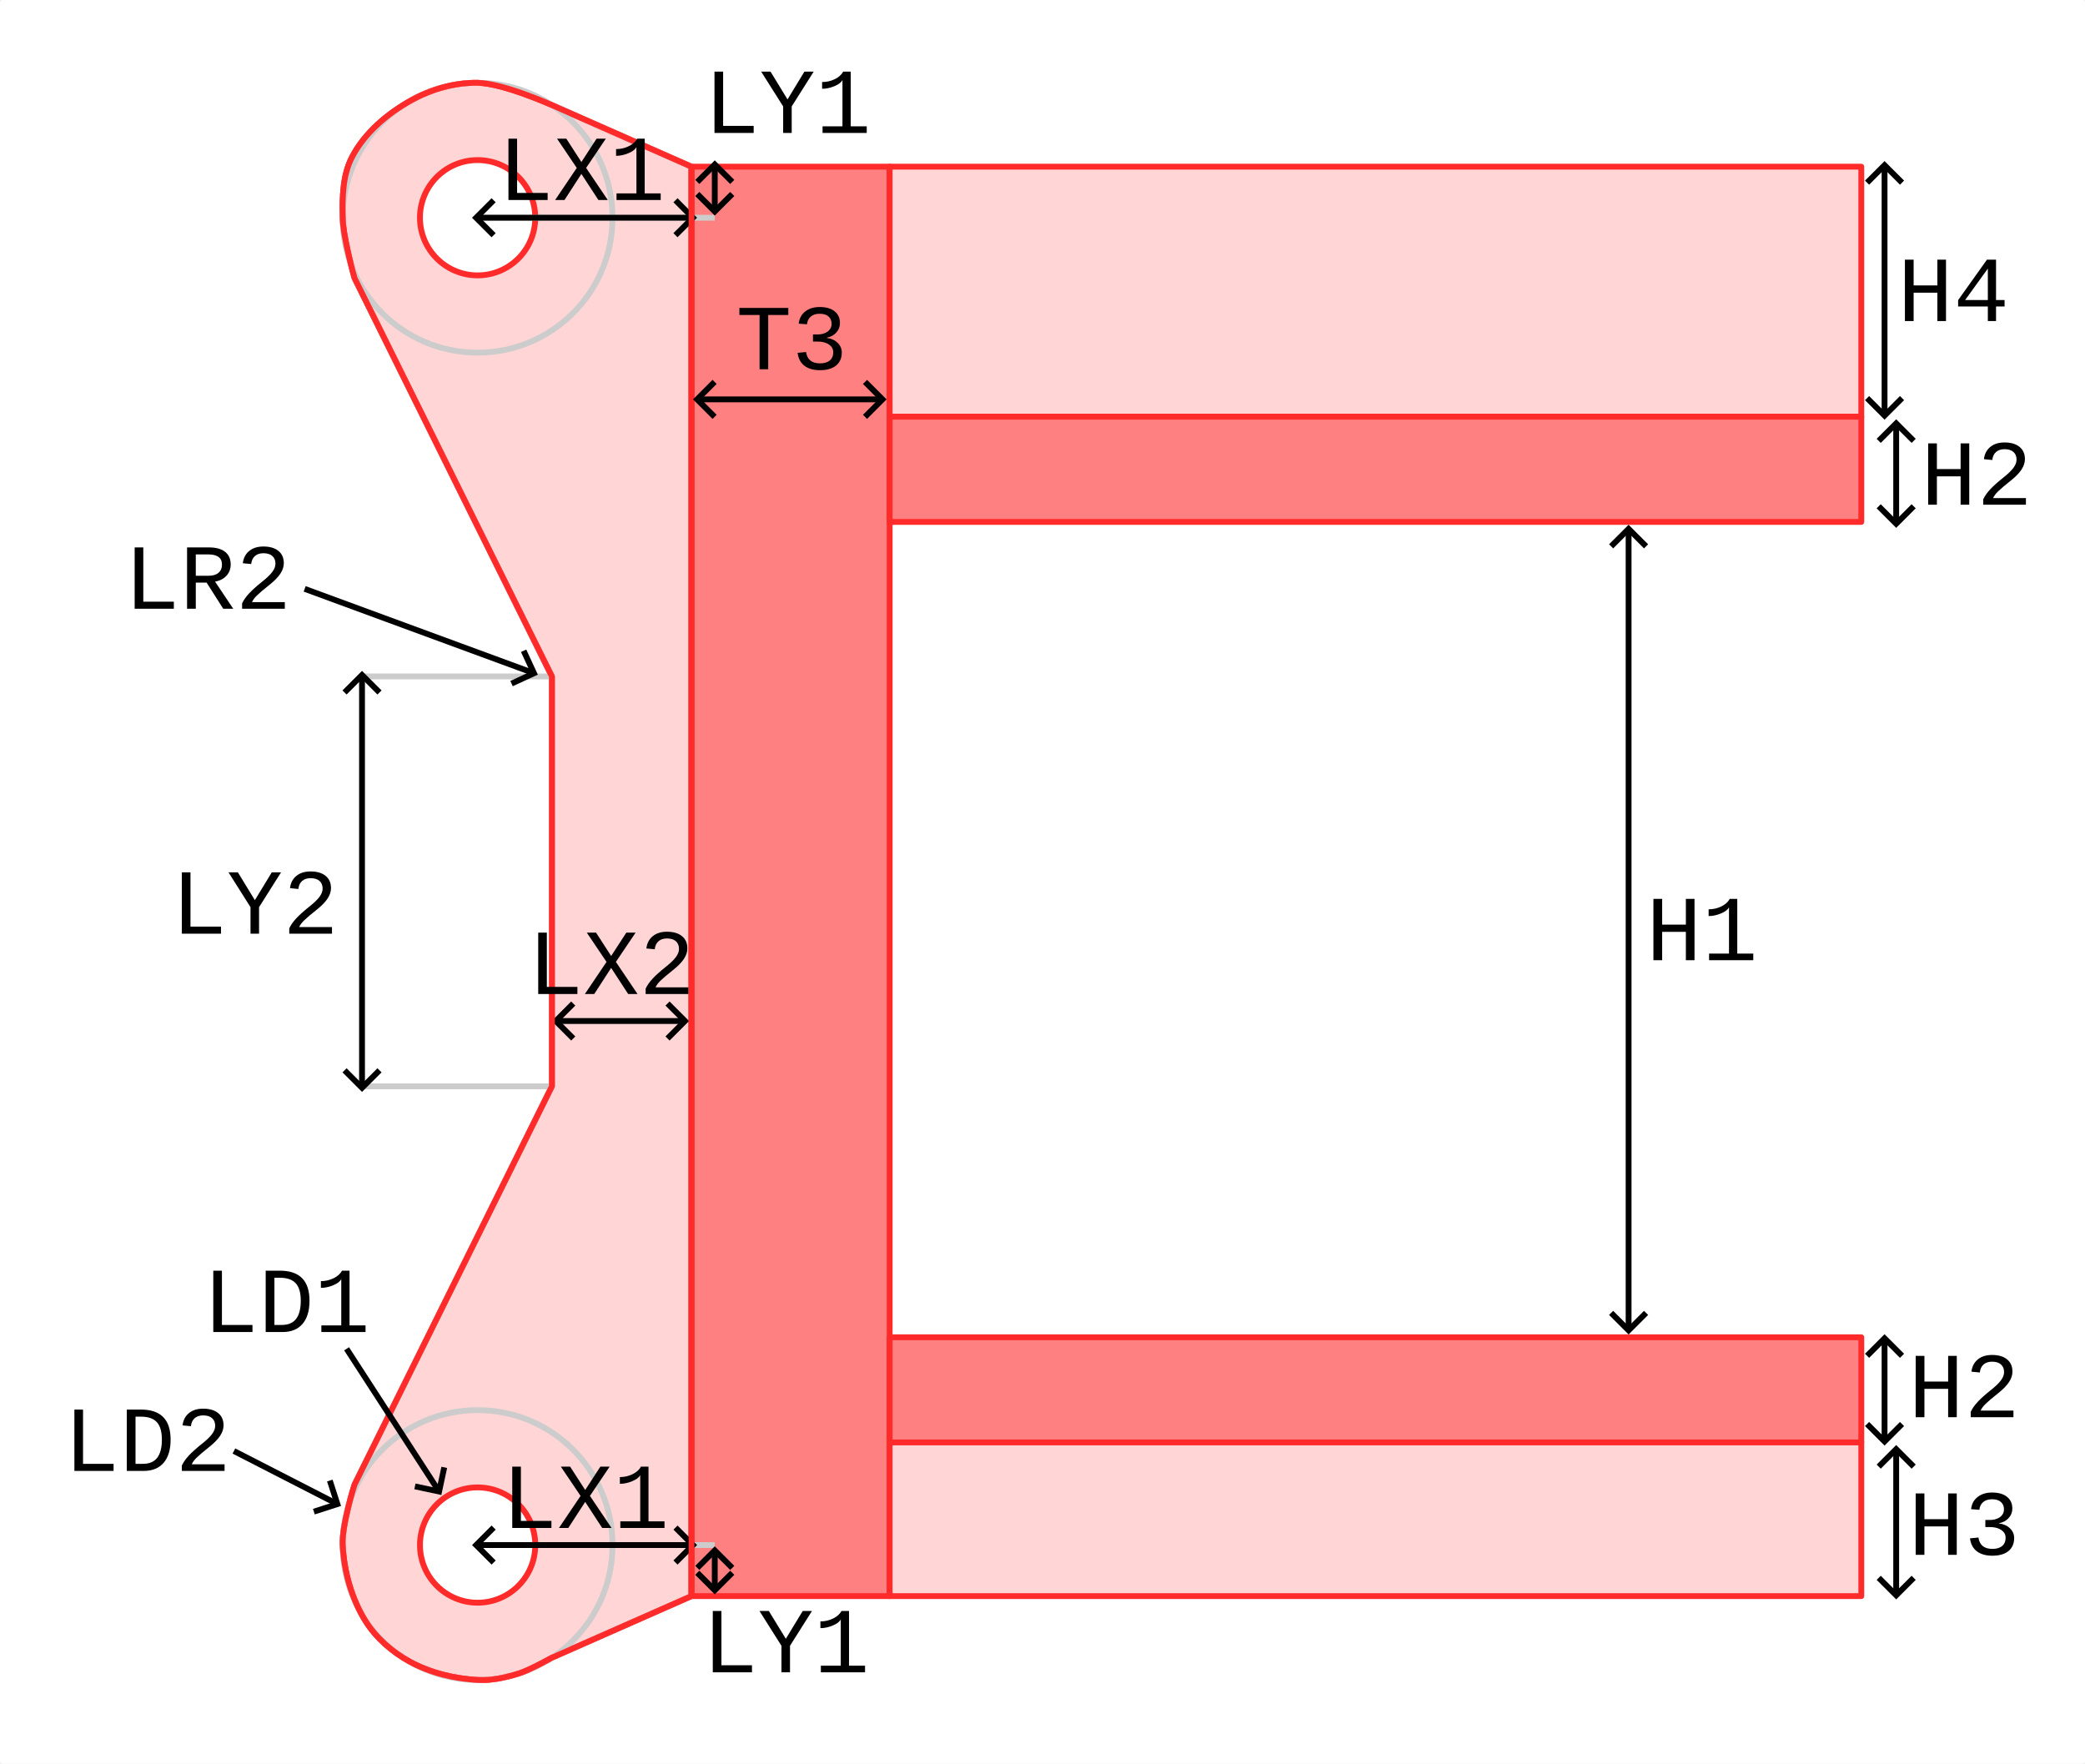
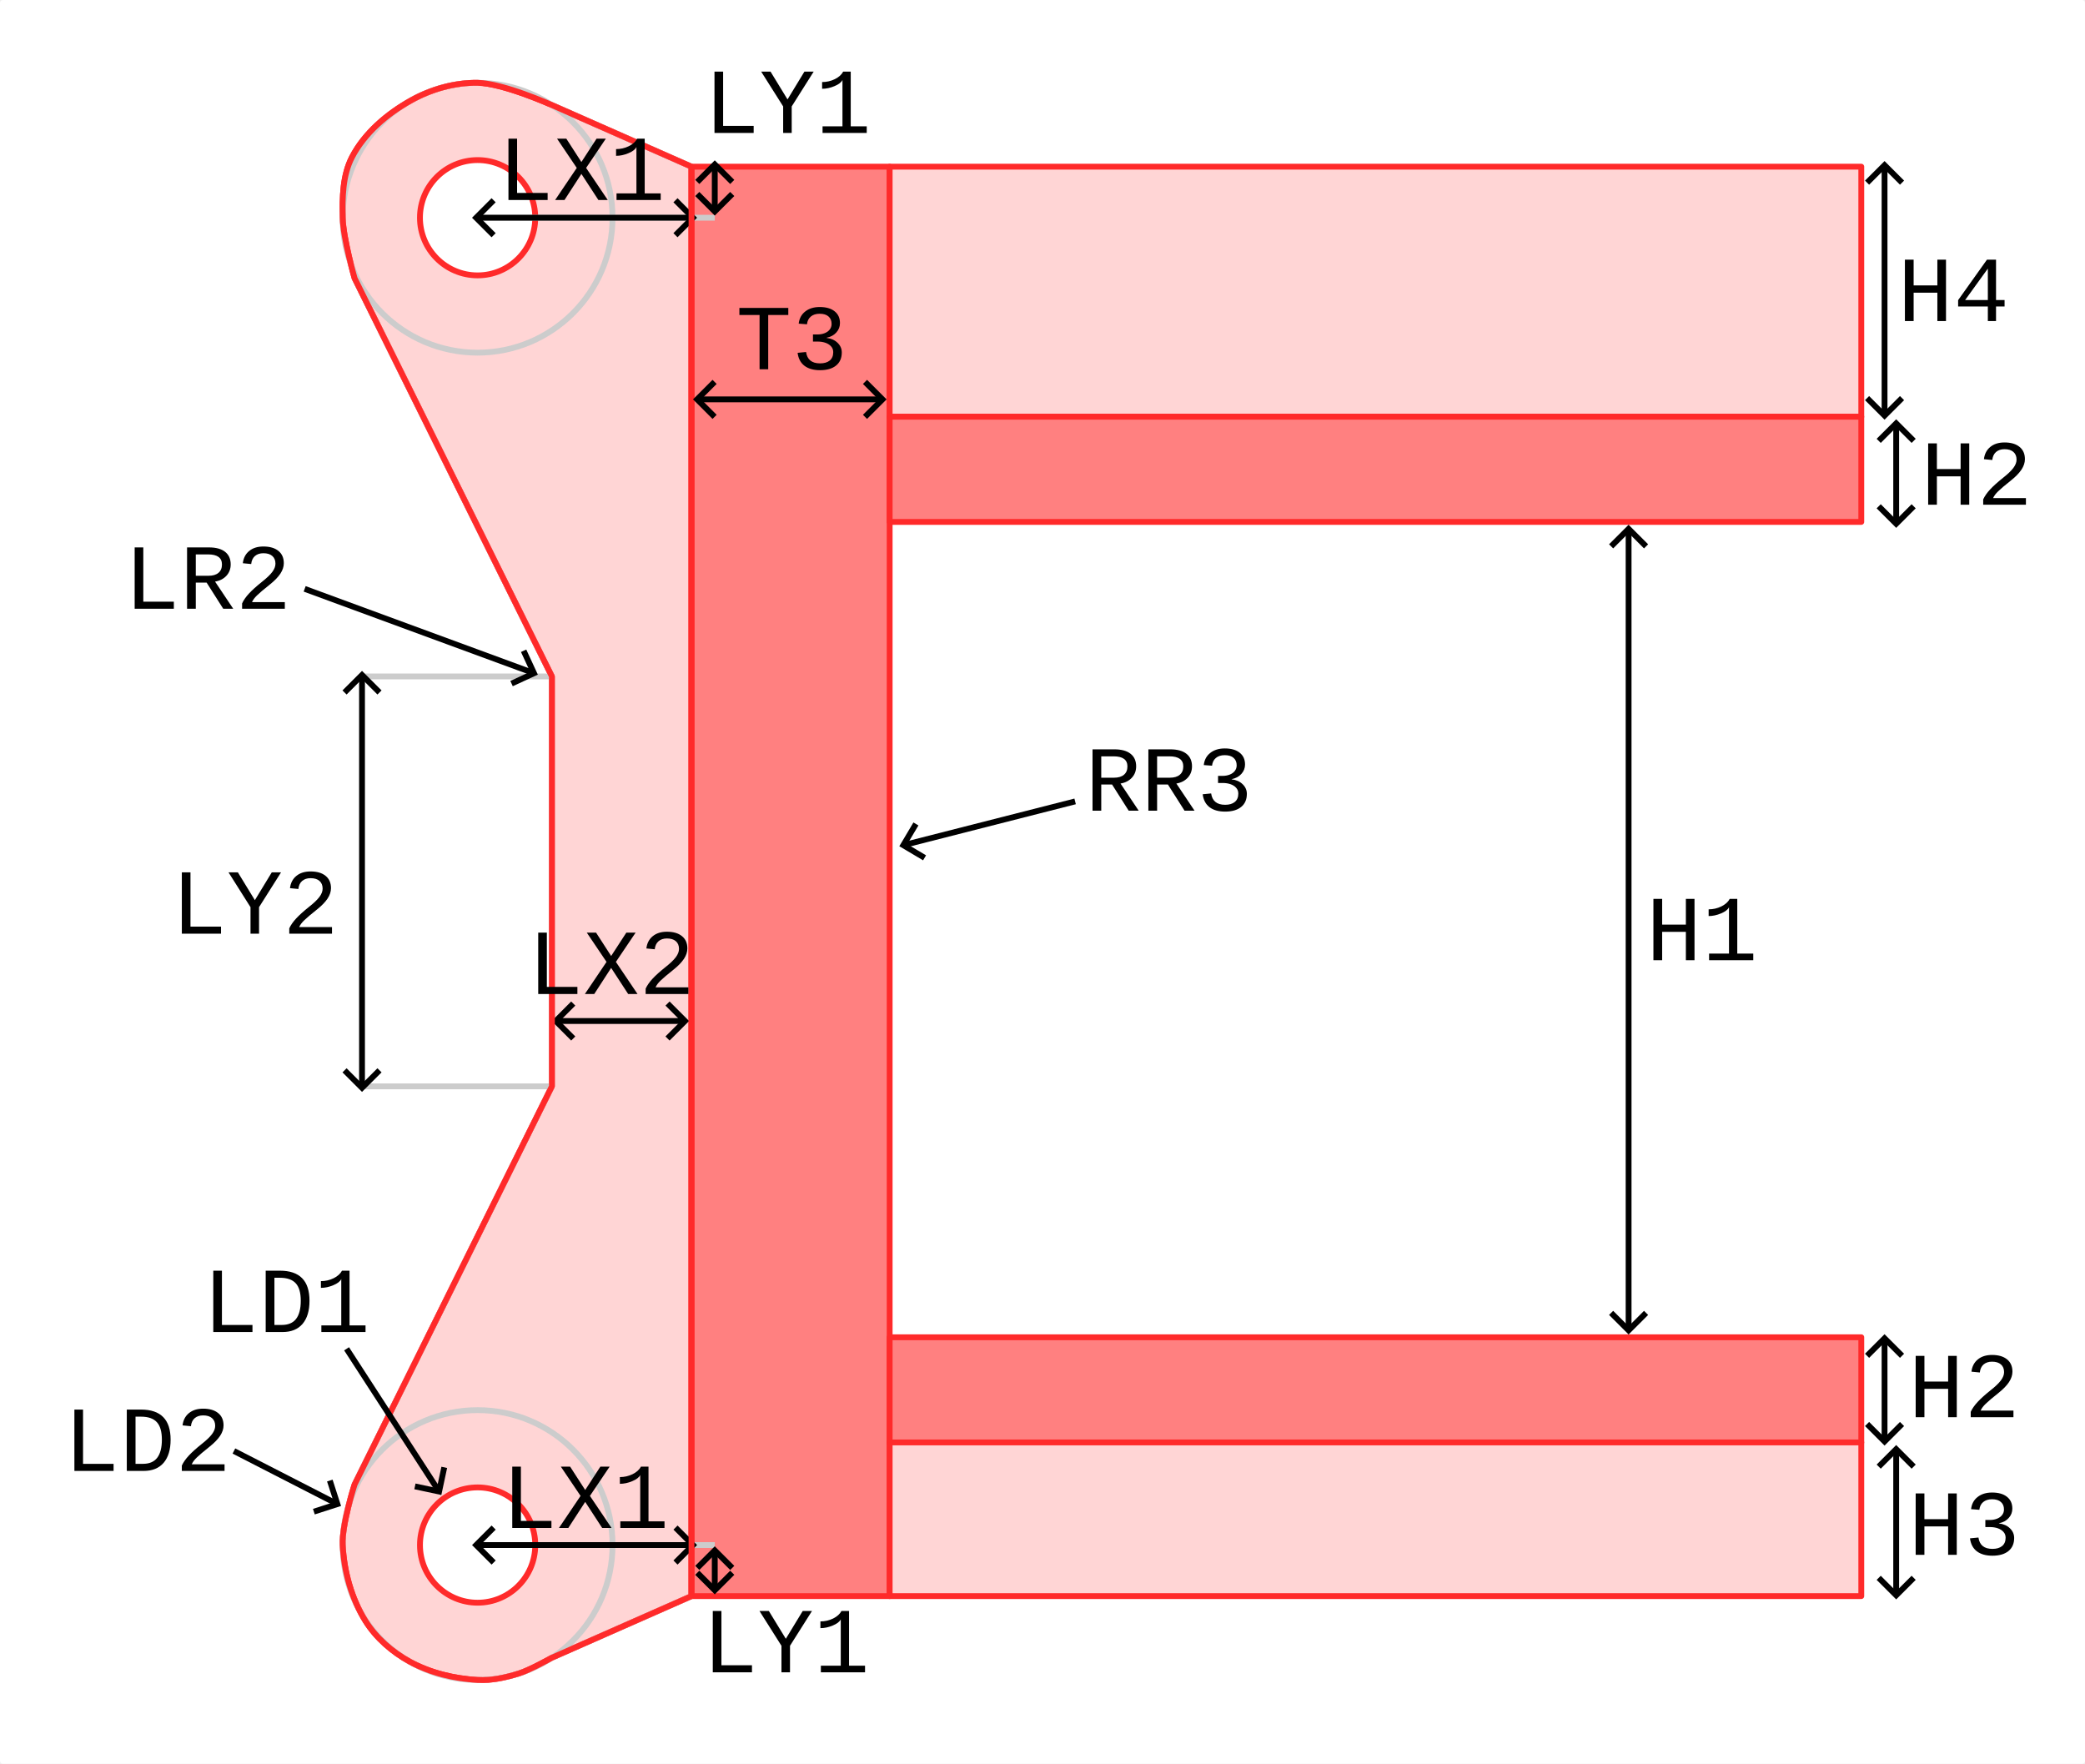
<svg xmlns="http://www.w3.org/2000/svg" width="358.439" height="303.198" viewBox="0 0 94.837 80.221" version="1.1" id="svg1">
  <defs id="defs1">
    <rect x="124.291" y="1515.866" width="32.217" height="30.464" id="rect63" />
    <rect x="75.68" y="1631.629" width="47.751" height="53.607" id="rect60" />
    <rect x="106.313" y="1812.271" width="50.453" height="22.974" id="rect59" />
    <rect x="116.674" y="1780.287" width="48.652" height="27.93" id="rect58" />
    <rect x="58.562" y="1712.715" width="48.201" height="24.776" id="rect57" />
    <rect x="42.795" y="1723.076" width="44.147" height="24.326" id="rect56" />
    <rect x="25.227" y="1671.722" width="56.31" height="22.073" id="rect55" />
    <rect x="35.588" y="1649.45" width="45.949" height="30.831" id="rect54" />
    <rect x="449.351" y="1565.86" width="24.776" height="21.06" id="rect45" />
    <rect x="442.369" y="1633.206" width="27.479" height="22.325" id="rect44" />
    <rect x="445.28" y="1817.902" width="24.343" height="19.596" id="rect43" />
    <rect x="445.297" y="1778.485" width="19.821" height="22.974" id="rect42" />
    <rect x="78.997" y="1724.552" width="41.41" height="54.151" id="rect39" />
    <marker style="overflow:visible" id="ArrowWide" refX="0" refY="0" orient="auto-start-reverse" markerWidth="1" markerHeight="1" viewBox="0 0 1 1" preserveAspectRatio="xMidYMid">
      <path style="fill:none;stroke:context-stroke;stroke-width:1;stroke-linecap:butt" d="M 3,-3 0,0 3,3" transform="rotate(180,0.125,0)" id="path8" />
    </marker>
    <marker style="overflow:visible" id="ArrowWide-5" refX="0" refY="0" orient="auto-start-reverse" markerWidth="1" markerHeight="1" viewBox="0 0 1 1" preserveAspectRatio="xMidYMid">
      <path style="fill:none;stroke:context-stroke;stroke-width:1;stroke-linecap:butt" d="M 3,-3 0,0 3,3" transform="rotate(180,0.125,0)" id="path8-9" />
    </marker>
    <rect x="35.588" y="1649.45" width="45.949" height="30.831" id="rect54-5" />
    <rect x="25.227" y="1671.722" width="56.31" height="22.073" id="rect55-7" />
+     <marker style="overflow:visible" id="ArrowWide-7" refX="0" refY="0" orient="auto-start-reverse" markerWidth="1" markerHeight="1" viewBox="0 0 1 1" preserveAspectRatio="xMidYMid">
+       <path style="fill:none;stroke:context-stroke;stroke-width:1;stroke-linecap:butt" d="M 3,-3 0,0 3,3" transform="rotate(180,0.125,0)" id="path8-53" />
+     </marker>
+     <rect x="300.425" y="2106.421" width="71.803" height="29.87" id="rect4-5" />
  </defs>
  <g id="layer1" transform="translate(-28.45437,-412.5472)">
    <rect style="fill:#ffffff;stroke:#ffffff;stroke-width:0.265;stroke-linejoin:round;stroke-dasharray:none" id="rect64" width="94.572" height="79.957" x="28.587" y="412.68" />
    <path style="fill:#ffd5d5;stroke:#ff2a2a;stroke-width:0.265;stroke-linejoin:round;stroke-dasharray:none" d="m 59.908,420.128 -6.361,-2.807 c 0,0 -2.197,-0.989 -3.368,-1.007 -1.049,-0.016 -2.128,0.292 -3.042,0.807 -1.078,0.607 -2.103,1.477 -2.672,2.575 -0.427,0.825 -0.443,1.826 -0.423,2.754 0.02,0.936 0.542,2.754 0.542,2.754 l 8.974,18.109 v 18.643 l -8.974,18.109 c 0,0 -0.588,1.82 -0.542,2.754 0.059,1.202 0.399,2.438 1.039,3.458 0.483,0.77 1.213,1.406 2.009,1.845 0.934,0.514 2.024,0.776 3.089,0.834 0.631,0.034 1.27,-0.106 1.873,-0.293 0.528,-0.163 1.495,-0.714 1.495,-0.714 l 6.361,-2.807 z" id="path62" />
    <circle style="fill:none;stroke:#cccccc;stroke-width:0.265;stroke-linejoin:round;stroke-dasharray:none" id="path45-6" cx="50.178" cy="422.45" r="6.137" />
    <rect style="fill:#ff8080;stroke:#ff2a2a;stroke-width:0.265;stroke-linejoin:round" id="rect29-8-3-3-7-8-6" width="9.013" height="65.015" x="59.908" y="420.128" />
    <rect style="fill:#ffd5d5;stroke:#ff2a2a;stroke-width:0.265;stroke-linejoin:round" id="rect29-8-3-3-7-8-6-6" width="11.373" height="44.195" x="-431.501" y="68.921" transform="rotate(-90)" />
    <rect style="fill:#ff8080;stroke:#ff2a2a;stroke-width:0.265;stroke-linejoin:round" id="rect29-8-3-3-7-8-6-1" width="44.195" height="4.784" x="68.921" y="473.37" />
    <rect style="fill:#ffd5d5;stroke:#ff2a2a;stroke-width:0.265;stroke-linejoin:round" id="rect29-8-3-3-7-8-6-6-0" width="6.99" height="44.195" x="-485.143" y="68.921" transform="rotate(-90)" />
    <rect style="fill:#ff8080;stroke:#ff2a2a;stroke-width:0.265;stroke-linejoin:round" id="rect29-8-3-3-7-8-6-1-9" width="44.195" height="4.784" x="68.921" y="431.501" />
    <path style="fill:#ffd5d5;stroke:#000000;stroke-width:0.265;stroke-linejoin:round;stroke-dasharray:none;marker-start:url(#ArrowWide);marker-end:url(#ArrowWide)" d="m 102.532,436.668 v 36.322" id="path38" />
-     <text xml:space="preserve" transform="matrix(0.2645833,0,0,0.2645833,82.42508,-3.833283)" id="text38" style="font-size:16px;line-height:normal;font-family:'Liberation Mono';-inkscape-font-specification:'Liberation Mono';text-decoration-color:#000000;white-space:pre;shape-inside:url(#rect39);fill:#000000;stroke-width:1;-inkscape-stroke:none;stop-color:#000000">
-       <tspan x="78.996" y="1738.789" id="tspan1">H1</tspan>
+     <text xml:space="preserve" transform="matrix(0.2645833,0,0,0.2645833,82.42508,-3.833283)" id="text38" style="font-size:16px;line-height:normal;font-family:'Liberation Mono';-inkscape-font-specification:'Liberation Mono';text-decoration-color:#000000;white-space:pre;shape-inside:url(#rect39);display:inline;fill:#000000;stroke-width:1;-inkscape-stroke:none;stop-color:#000000">
+       <tspan x="78.996" y="1738.789" id="tspan2">H1</tspan>
    </text>
    <path style="fill:#ffd5d5;stroke:#000000;stroke-width:0.265;stroke-linejoin:round;stroke-dasharray:none;marker-start:url(#ArrowWide);marker-end:url(#ArrowWide)" d="m 114.703,436.303 v -4.433" id="path39" />
    <path style="fill:#ffd5d5;stroke:#000000;stroke-width:0.265;stroke-linejoin:round;stroke-dasharray:none;marker-start:url(#ArrowWide);marker-end:url(#ArrowWide)" d="m 114.174,420.126 v 11.257" id="path40" />
    <path style="fill:#ffd5d5;stroke:#000000;stroke-width:0.265;stroke-linejoin:round;stroke-dasharray:none;marker-start:url(#ArrowWide);marker-end:url(#ArrowWide)" d="m 114.174,473.484 v 4.56" id="path41" />
    <path style="fill:#ffd5d5;stroke:#000000;stroke-width:0.265;stroke-linejoin:round;stroke-dasharray:none;marker-start:url(#ArrowWide);marker-end:url(#ArrowWide)" d="m 114.703,478.525 v 6.515" id="path42" />
-     <text xml:space="preserve" transform="matrix(0.2645833,0,0,0.2645833,-2.56257,2.681749)" id="text42" style="font-size:16px;line-height:normal;font-family:'Liberation Mono';-inkscape-font-specification:'Liberation Mono';text-decoration-color:#000000;white-space:pre;shape-inside:url(#rect42);fill:#000000;stroke-width:1;-inkscape-stroke:none;stop-color:#000000">
-       <tspan x="445.297" y="1792.721" id="tspan2">H2</tspan>
+     <text xml:space="preserve" transform="matrix(0.2645833,0,0,0.2645833,-2.56257,2.681749)" id="text42" style="font-size:16px;line-height:normal;font-family:'Liberation Mono';-inkscape-font-specification:'Liberation Mono';text-decoration-color:#000000;white-space:pre;shape-inside:url(#rect42);display:inline;fill:#000000;stroke-width:1;-inkscape-stroke:none;stop-color:#000000">
+       <tspan x="445.297" y="1792.721" id="tspan3">H2</tspan>
    </text>
-     <text xml:space="preserve" transform="matrix(0.2645833,0,0,0.2645833,-2.557919,-1.48986)" id="text43" style="font-size:16px;line-height:normal;font-family:'Liberation Mono';-inkscape-font-specification:'Liberation Mono';text-decoration-color:#000000;white-space:pre;shape-inside:url(#rect43);fill:#000000;stroke-width:1;-inkscape-stroke:none;stop-color:#000000">
-       <tspan x="445.279" y="1832.139" id="tspan3">H3</tspan>
+     <text xml:space="preserve" transform="matrix(0.2645833,0,0,0.2645833,-2.557919,-1.48986)" id="text43" style="font-size:16px;line-height:normal;font-family:'Liberation Mono';-inkscape-font-specification:'Liberation Mono';text-decoration-color:#000000;white-space:pre;shape-inside:url(#rect43);display:inline;fill:#000000;stroke-width:1;-inkscape-stroke:none;stop-color:#000000">
+       <tspan x="445.279" y="1832.139" id="tspan4">H3</tspan>
    </text>
-     <text xml:space="preserve" transform="matrix(0.2645833,0,0,0.2645833,-1.220011,-0.3831607)" id="text44" style="font-size:16px;line-height:normal;font-family:'Liberation Mono';-inkscape-font-specification:'Liberation Mono';text-decoration-color:#000000;white-space:pre;shape-inside:url(#rect44);fill:#000000;stroke-width:1;-inkscape-stroke:none;stop-color:#000000">
-       <tspan x="442.369" y="1647.444" id="tspan4">H2</tspan>
+     <text xml:space="preserve" transform="matrix(0.2645833,0,0,0.2645833,-1.220011,-0.3831607)" id="text44" style="font-size:16px;line-height:normal;font-family:'Liberation Mono';-inkscape-font-specification:'Liberation Mono';text-decoration-color:#000000;white-space:pre;shape-inside:url(#rect44);display:inline;fill:#000000;stroke-width:1;-inkscape-stroke:none;stop-color:#000000">
+       <tspan x="442.369" y="1647.444" id="tspan5">H2</tspan>
    </text>
-     <text xml:space="preserve" transform="matrix(0.2645833,0,0,0.2645833,-4.125783,9.081447)" id="text45" style="font-size:16px;line-height:normal;font-family:'Liberation Mono';-inkscape-font-specification:'Liberation Mono';text-decoration-color:#000000;white-space:pre;shape-inside:url(#rect45);fill:#000000;stroke-width:1;-inkscape-stroke:none;stop-color:#000000">
-       <tspan x="449.352" y="1580.096" id="tspan5">H4</tspan>
+     <text xml:space="preserve" transform="matrix(0.2645833,0,0,0.2645833,-4.125783,9.081447)" id="text45" style="font-size:16px;line-height:normal;font-family:'Liberation Mono';-inkscape-font-specification:'Liberation Mono';text-decoration-color:#000000;white-space:pre;shape-inside:url(#rect45);display:inline;fill:#000000;stroke-width:1;-inkscape-stroke:none;stop-color:#000000">
+       <tspan x="449.352" y="1580.096" id="tspan6">H4</tspan>
    </text>
    <circle style="fill:#ffffff;stroke:#ff2a2a;stroke-width:0.265;stroke-linejoin:round;stroke-dasharray:none" id="path45" cx="50.178" cy="422.45" r="2.622" />
    <path style="fill:#ffffff;stroke:#cccccc;stroke-width:0.265;stroke-linejoin:round;stroke-dasharray:none" d="M 50.178,422.45 H 60.966" id="path46" />
    <path style="fill:#ffffff;stroke:#000000;stroke-width:0.265;stroke-linejoin:round;stroke-dasharray:none;marker-start:url(#ArrowWide);marker-end:url(#ArrowWide)" d="m 50.178,422.45 9.729,-3e-5" id="path47" />
    <path style="fill:#ffffff;stroke:#000000;stroke-width:0.265;stroke-linejoin:round;stroke-dasharray:none;marker-start:url(#ArrowWide);marker-end:url(#ArrowWide)" d="m 60.966,422.099 v -2.006" id="path48" />
    <path style="fill:#ffffff;stroke:#cccccc;stroke-width:0.265;stroke-linejoin:round;stroke-dasharray:none" d="m 59.908,420.128 -6.361,-2.807" id="path49" />
    <circle style="fill:none;stroke:#cccccc;stroke-width:0.265;stroke-linejoin:round;stroke-dasharray:none" id="path45-6-3" cx="50.179" cy="-482.821" r="6.137" transform="scale(1,-1)" />
    <circle style="fill:#ffffff;stroke:#ff2a2a;stroke-width:0.265;stroke-linejoin:round;stroke-dasharray:none" id="path45-0" cx="50.179" cy="-482.821" r="2.622" transform="scale(1,-1)" />
    <path style="fill:#ffffff;stroke:#cccccc;stroke-width:0.265;stroke-linejoin:round;stroke-dasharray:none" d="M 50.178,482.821 H 60.966" id="path46-4" />
    <path style="fill:#ffffff;stroke:#000000;stroke-width:0.265;stroke-linejoin:round;stroke-dasharray:none;marker-start:url(#ArrowWide-5);marker-end:url(#ArrowWide-5)" d="m 50.179,482.821 9.729,3e-5" id="path47-4" />
    <path style="fill:#ffffff;stroke:#000000;stroke-width:0.265;stroke-linejoin:round;stroke-dasharray:none;marker-start:url(#ArrowWide-5);marker-end:url(#ArrowWide-5)" d="m 60.966,483.131 v 1.679" id="path48-4" />
    <path style="fill:#ffffff;stroke:#cccccc;stroke-width:0.265;stroke-linejoin:round;stroke-dasharray:none" d="m 59.908,485.143 -6.361,2.807" id="path49-4" />
    <path style="fill:#ffffff;stroke:#cccccc;stroke-width:0.265;stroke-linejoin:round;stroke-dasharray:none" d="m 53.558,443.314 v 18.643" id="path50" />
    <path style="fill:#ffffff;stroke:#000000;stroke-width:0.265;stroke-linejoin:round;stroke-dasharray:none;marker-start:url(#ArrowWide);marker-end:url(#ArrowWide)" d="m 53.8,458.986 h 5.746" id="path51" />
    <path style="fill:#ffffff;stroke:#cccccc;stroke-width:0.265;stroke-linejoin:round;stroke-dasharray:none" d="M 53.558,443.314 44.584,425.205" id="path52" />
    <path style="fill:#ffffff;stroke:#cccccc;stroke-width:0.265;stroke-linejoin:round;stroke-dasharray:none" d="m 53.558,461.957 -8.974,18.109" id="path52-7" />
    <path style="fill:#ffffff;stroke:#cccccc;stroke-width:0.265;stroke-linejoin:round;stroke-dasharray:none" d="M 53.558,443.314 H 44.921" id="path53" />
    <path style="fill:#ffffff;stroke:#cccccc;stroke-width:0.265;stroke-linejoin:round;stroke-dasharray:none" d="M 53.558,461.957 H 44.921" id="path53-1" />
    <path style="fill:#ffffff;stroke:#000000;stroke-width:0.265;stroke-linejoin:round;stroke-dasharray:none;marker-start:url(#ArrowWide);marker-end:url(#ArrowWide)" d="m 44.921,443.314 v 18.643" id="path54" />
-     <text xml:space="preserve" transform="matrix(0.2645833,0,0,0.2645833,51.04488,-21.58951)" id="text54" style="font-size:16px;line-height:normal;font-family:'Liberation Mono';-inkscape-font-specification:'Liberation Mono';text-decoration-color:#000000;white-space:pre;shape-inside:url(#rect54);fill:#000000;stroke-width:1;-inkscape-stroke:none;stop-color:#000000">
-       <tspan x="35.588" y="1663.686" id="tspan6">LY1</tspan>
+     <text xml:space="preserve" transform="matrix(0.2645833,0,0,0.2645833,51.04488,-21.58951)" id="text54" style="font-size:16px;line-height:normal;font-family:'Liberation Mono';-inkscape-font-specification:'Liberation Mono';text-decoration-color:#000000;white-space:pre;shape-inside:url(#rect54);display:inline;fill:#000000;stroke-width:1;-inkscape-stroke:none;stop-color:#000000">
+       <tspan x="35.588" y="1663.686" id="tspan7">LY1</tspan>
    </text>
    <text xml:space="preserve" transform="matrix(0.2645833,0,0,0.2645833,50.96758,48.42543)" id="text54-1" style="font-size:16px;line-height:normal;font-family:'Liberation Mono';-inkscape-font-specification:'Liberation Mono';text-decoration-color:#000000;white-space:pre;shape-inside:url(#rect54-5);display:inline;fill:#000000;stroke-width:1;-inkscape-stroke:none;stop-color:#000000">
-       <tspan x="35.588" y="1663.686" id="tspan7">LY1</tspan>
+       <tspan x="35.588" y="1663.686" id="tspan8">LY1</tspan>
    </text>
    <text xml:space="preserve" transform="matrix(0.2645833,0,0,0.2645833,44.58815,35.96757)" id="text55-8" style="font-size:16px;line-height:normal;font-family:'Liberation Mono';-inkscape-font-specification:'Liberation Mono';text-decoration-color:#000000;white-space:pre;shape-inside:url(#rect55-7);display:inline;fill:#000000;stroke-width:1;-inkscape-stroke:none;stop-color:#000000">
-       <tspan x="25.227" y="1685.959" id="tspan8">LX1</tspan>
+       <tspan x="25.227" y="1685.959" id="tspan9">LX1</tspan>
    </text>
-     <text xml:space="preserve" transform="matrix(0.2645833,0,0,0.2645833,20.73886,-1.907021)" id="text57" style="font-size:16px;line-height:normal;font-family:'Liberation Mono';-inkscape-font-specification:'Liberation Mono';text-decoration-color:#000000;white-space:pre;shape-inside:url(#rect57);fill:#000000;stroke-width:1;-inkscape-stroke:none;stop-color:#000000">
-       <tspan x="58.562" y="1726.951" id="tspan9">LY2</tspan>
+     <text xml:space="preserve" transform="matrix(0.2645833,0,0,0.2645833,20.73886,-1.907021)" id="text57" style="font-size:16px;line-height:normal;font-family:'Liberation Mono';-inkscape-font-specification:'Liberation Mono';text-decoration-color:#000000;white-space:pre;shape-inside:url(#rect57);display:inline;fill:#000000;stroke-width:1;-inkscape-stroke:none;stop-color:#000000">
+       <tspan x="58.562" y="1726.951" id="tspan10">LY2</tspan>
    </text>
-     <text xml:space="preserve" transform="matrix(0.2645833,0,0,0.2645833,6.793763,-1.668644)" id="text58" style="font-size:16px;line-height:normal;font-family:'Liberation Mono';-inkscape-font-specification:'Liberation Mono';text-decoration-color:#000000;white-space:pre;shape-inside:url(#rect58);fill:#000000;stroke-width:1;-inkscape-stroke:none;stop-color:#000000">
-       <tspan x="116.674" y="1794.524" id="tspan10">LD1</tspan>
+     <text xml:space="preserve" transform="matrix(0.2645833,0,0,0.2645833,6.793763,-1.668644)" id="text58" style="font-size:16px;line-height:normal;font-family:'Liberation Mono';-inkscape-font-specification:'Liberation Mono';text-decoration-color:#000000;white-space:pre;shape-inside:url(#rect58);display:inline;fill:#000000;stroke-width:1;-inkscape-stroke:none;stop-color:#000000">
+       <tspan x="116.674" y="1794.524" id="tspan11">LD1</tspan>
    </text>
-     <text xml:space="preserve" transform="matrix(0.2645833,0,0,0.2645833,3.218098,-3.814042)" id="text59" style="font-size:16px;line-height:normal;font-family:'Liberation Mono';-inkscape-font-specification:'Liberation Mono';text-decoration-color:#000000;white-space:pre;shape-inside:url(#rect59);fill:#000000;stroke-width:1;-inkscape-stroke:none;stop-color:#000000">
-       <tspan x="106.312" y="1826.508" id="tspan11">LD2</tspan>
+     <text xml:space="preserve" transform="matrix(0.2645833,0,0,0.2645833,3.218098,-3.814042)" id="text59" style="font-size:16px;line-height:normal;font-family:'Liberation Mono';-inkscape-font-specification:'Liberation Mono';text-decoration-color:#000000;white-space:pre;shape-inside:url(#rect59);display:inline;fill:#000000;stroke-width:1;-inkscape-stroke:none;stop-color:#000000">
+       <tspan x="106.312" y="1826.508" id="tspan12">LD2</tspan>
    </text>
    <path style="fill:#ffffff;stroke:#000000;stroke-width:0.265;stroke-linejoin:round;stroke-dasharray:none;marker-end:url(#ArrowWide)" d="M 39.094,478.543 43.742,480.927" id="path59" />
-     <text xml:space="preserve" transform="matrix(0.2645833,0,0,0.2645833,14.06428,4.767553)" id="text60" style="font-size:16px;line-height:normal;font-family:'Liberation Mono';-inkscape-font-specification:'Liberation Mono';text-decoration-color:#000000;white-space:pre;shape-inside:url(#rect60);fill:#000000;stroke-width:1;-inkscape-stroke:none;stop-color:#000000">
-       <tspan x="75.68" y="1645.865" id="tspan12">LR2</tspan>
+     <text xml:space="preserve" transform="matrix(0.2645833,0,0,0.2645833,14.06428,4.767553)" id="text60" style="font-size:16px;line-height:normal;font-family:'Liberation Mono';-inkscape-font-specification:'Liberation Mono';text-decoration-color:#000000;white-space:pre;shape-inside:url(#rect60);display:inline;fill:#000000;stroke-width:1;-inkscape-stroke:none;stop-color:#000000">
+       <tspan x="75.68" y="1645.865" id="tspan13">LR2</tspan>
    </text>
    <path style="fill:#ffffff;stroke:#000000;stroke-width:0.265;stroke-linejoin:round;stroke-dasharray:none;marker-end:url(#ArrowWide)" d="m 42.312,439.33 10.369,3.814" id="path61" />
    <path style="fill:none;stroke:#ff2a2a;stroke-width:0.265;stroke-linejoin:round;stroke-dasharray:none" d="m 59.908,420.128 -6.361,-2.807 c 0,0 -2.197,-0.989 -3.368,-1.007 -1.049,-0.016 -2.128,0.292 -3.042,0.807 -1.078,0.607 -2.103,1.477 -2.672,2.575 -0.427,0.825 -0.443,1.826 -0.423,2.754 0.02,0.936 0.542,2.754 0.542,2.754 l 8.974,18.109 v 18.643 l -8.974,18.109 c 0,0 -0.588,1.82 -0.542,2.754 0.059,1.202 0.399,2.438 1.039,3.458 0.483,0.77 1.213,1.406 2.009,1.845 0.934,0.514 2.024,0.776 3.089,0.834 0.631,0.034 1.27,-0.106 1.873,-0.293 0.528,-0.163 1.495,-0.714 1.495,-0.714 l 6.361,-2.807 z" id="path62-4" />
-     <text xml:space="preserve" transform="matrix(0.2645833,0,0,0.2645833,41.12015,-1.907021)" id="text56" style="font-size:16px;line-height:normal;font-family:'Liberation Mono';-inkscape-font-specification:'Liberation Mono';text-decoration-color:#000000;white-space:pre;shape-inside:url(#rect56);fill:#000000;stroke-width:1;-inkscape-stroke:none;stop-color:#000000">
-       <tspan x="42.795" y="1737.313" id="tspan13">LX2</tspan>
+     <text xml:space="preserve" transform="matrix(0.2645833,0,0,0.2645833,41.12015,-1.907021)" id="text56" style="font-size:16px;line-height:normal;font-family:'Liberation Mono';-inkscape-font-specification:'Liberation Mono';text-decoration-color:#000000;white-space:pre;shape-inside:url(#rect56);display:inline;fill:#000000;stroke-width:1;-inkscape-stroke:none;stop-color:#000000">
+       <tspan x="42.795" y="1737.313" id="tspan14">LX2</tspan>
    </text>
-     <text xml:space="preserve" transform="matrix(0.2645833,0,0,0.2645833,44.41524,-24.43315)" id="text55" style="font-size:16px;line-height:normal;font-family:'Liberation Mono';-inkscape-font-specification:'Liberation Mono';text-decoration-color:#000000;white-space:pre;shape-inside:url(#rect55);fill:#000000;stroke-width:1;-inkscape-stroke:none;stop-color:#000000">
-       <tspan x="25.227" y="1685.959" id="tspan14">LX1</tspan>
+     <text xml:space="preserve" transform="matrix(0.2645833,0,0,0.2645833,44.41524,-24.43315)" id="text55" style="font-size:16px;line-height:normal;font-family:'Liberation Mono';-inkscape-font-specification:'Liberation Mono';text-decoration-color:#000000;white-space:pre;shape-inside:url(#rect55);display:inline;fill:#000000;stroke-width:1;-inkscape-stroke:none;stop-color:#000000">
+       <tspan x="25.227" y="1685.959" id="tspan15">LX1</tspan>
    </text>
    <path style="fill:#ffffff;stroke:#000000;stroke-width:0.265;stroke-linejoin:round;stroke-dasharray:none;marker-end:url(#ArrowWide)" d="m 44.219,473.895 4.172,6.436" id="path60" />
    <path style="fill:none;stroke:#000000;stroke-width:0.265;stroke-linejoin:round;stroke-dasharray:none;marker-start:url(#ArrowWide);marker-end:url(#ArrowWide)" d="m 60.229,430.712 8.299,-5e-5" id="path63" />
-     <text xml:space="preserve" transform="matrix(0.2645833,0,0,0.2645833,29.04416,24.50285)" id="text63" style="font-size:16px;line-height:normal;font-family:'Liberation Mono';-inkscape-font-specification:'Liberation Mono';text-decoration-color:#000000;white-space:pre;shape-inside:url(#rect63);fill:#000000;stroke-width:1;-inkscape-stroke:none;stop-color:#000000">
-       <tspan x="124.291" y="1530.104" id="tspan15">T3</tspan>
+     <text xml:space="preserve" transform="matrix(0.2645833,0,0,0.2645833,29.04416,24.50285)" id="text63" style="font-size:16px;line-height:normal;font-family:'Liberation Mono';-inkscape-font-specification:'Liberation Mono';text-decoration-color:#000000;white-space:pre;shape-inside:url(#rect63);display:inline;fill:#000000;stroke-width:1;-inkscape-stroke:none;stop-color:#000000">
+       <tspan x="124.291" y="1530.104" id="tspan16">T3</tspan>
    </text>
+     <text xml:space="preserve" transform="matrix(0.2645833,0,0,0.2645833,-1.674185,-111.6701)" id="text2-9" style="font-size:16px;line-height:normal;font-family:'Liberation Mono';-inkscape-font-specification:'Liberation Mono';text-decoration-color:#000000;white-space:pre;shape-inside:url(#rect4-5);display:inline;fill:#000000;stroke-width:1;-inkscape-stroke:none;stop-color:#000000">
+       <tspan x="300.426" y="2120.658" id="tspan17">RR3</tspan>
+     </text>
+     <path style="fill:none;stroke:#000000;stroke-width:0.265;stroke-linejoin:round;stroke-dasharray:none;marker-start:url(#ArrowWide-7)" d="m 69.606,450.973 7.751,-1.976" id="path57-1" />
  </g>
</svg>
